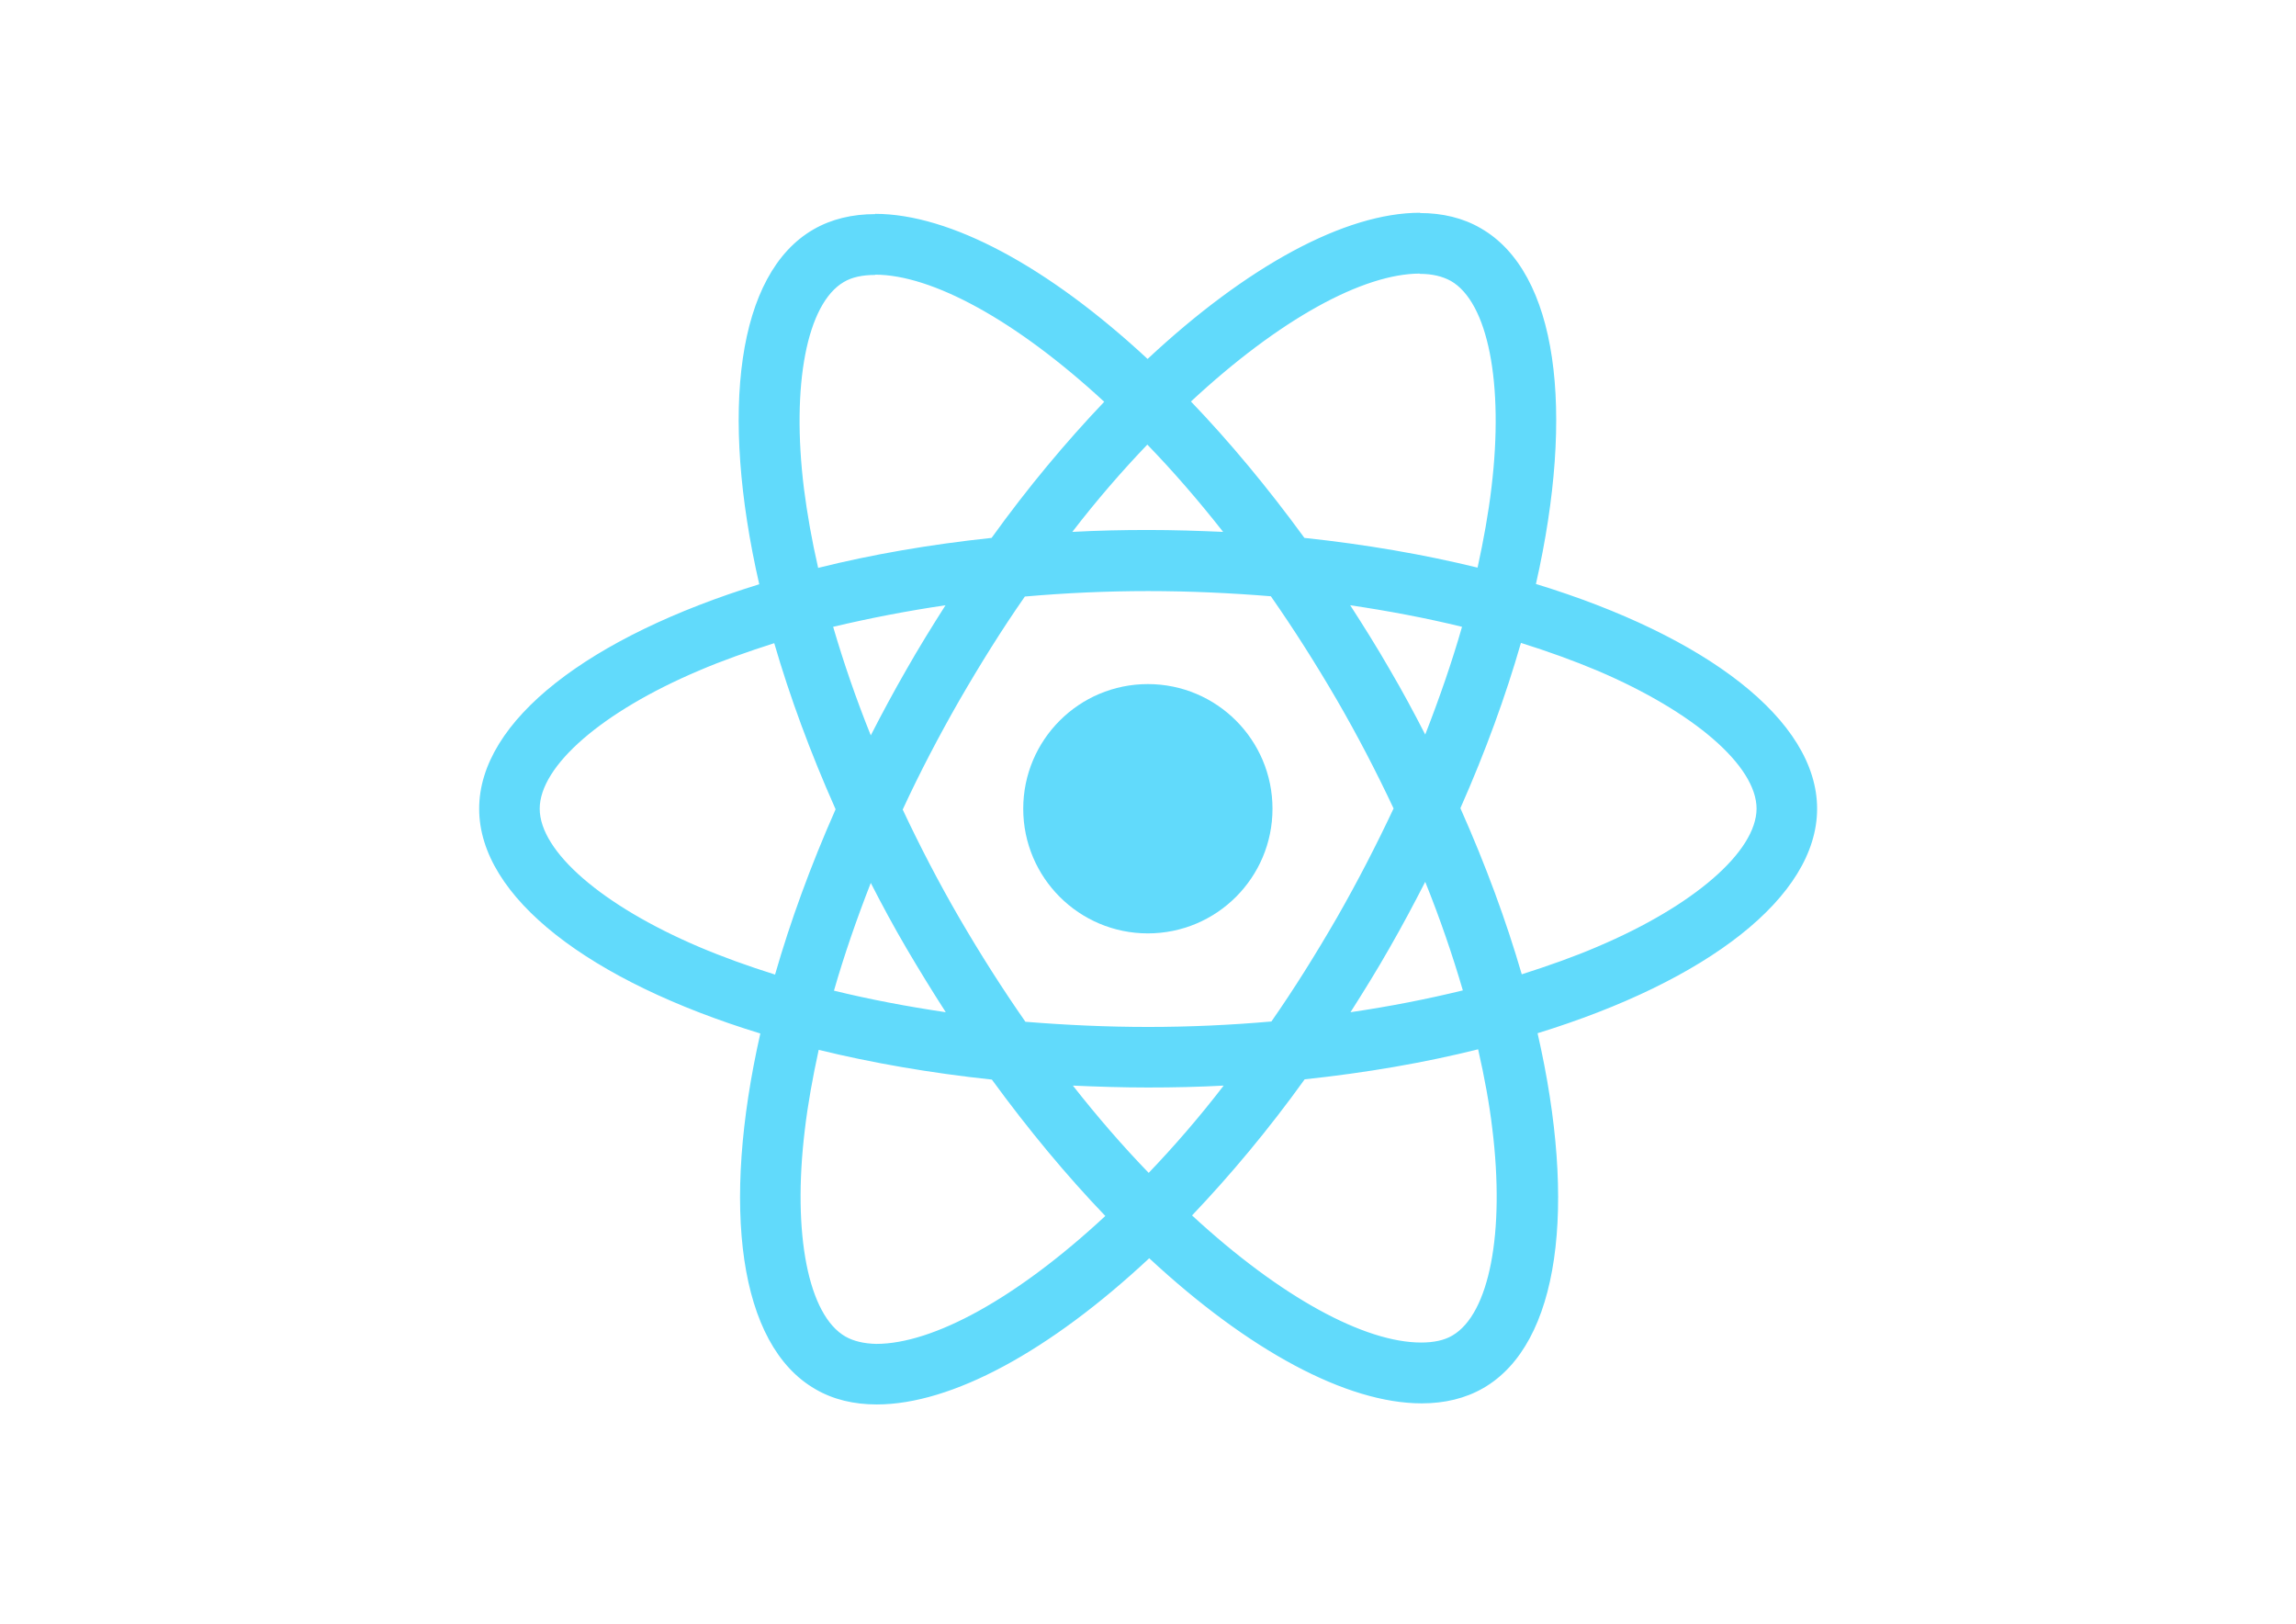
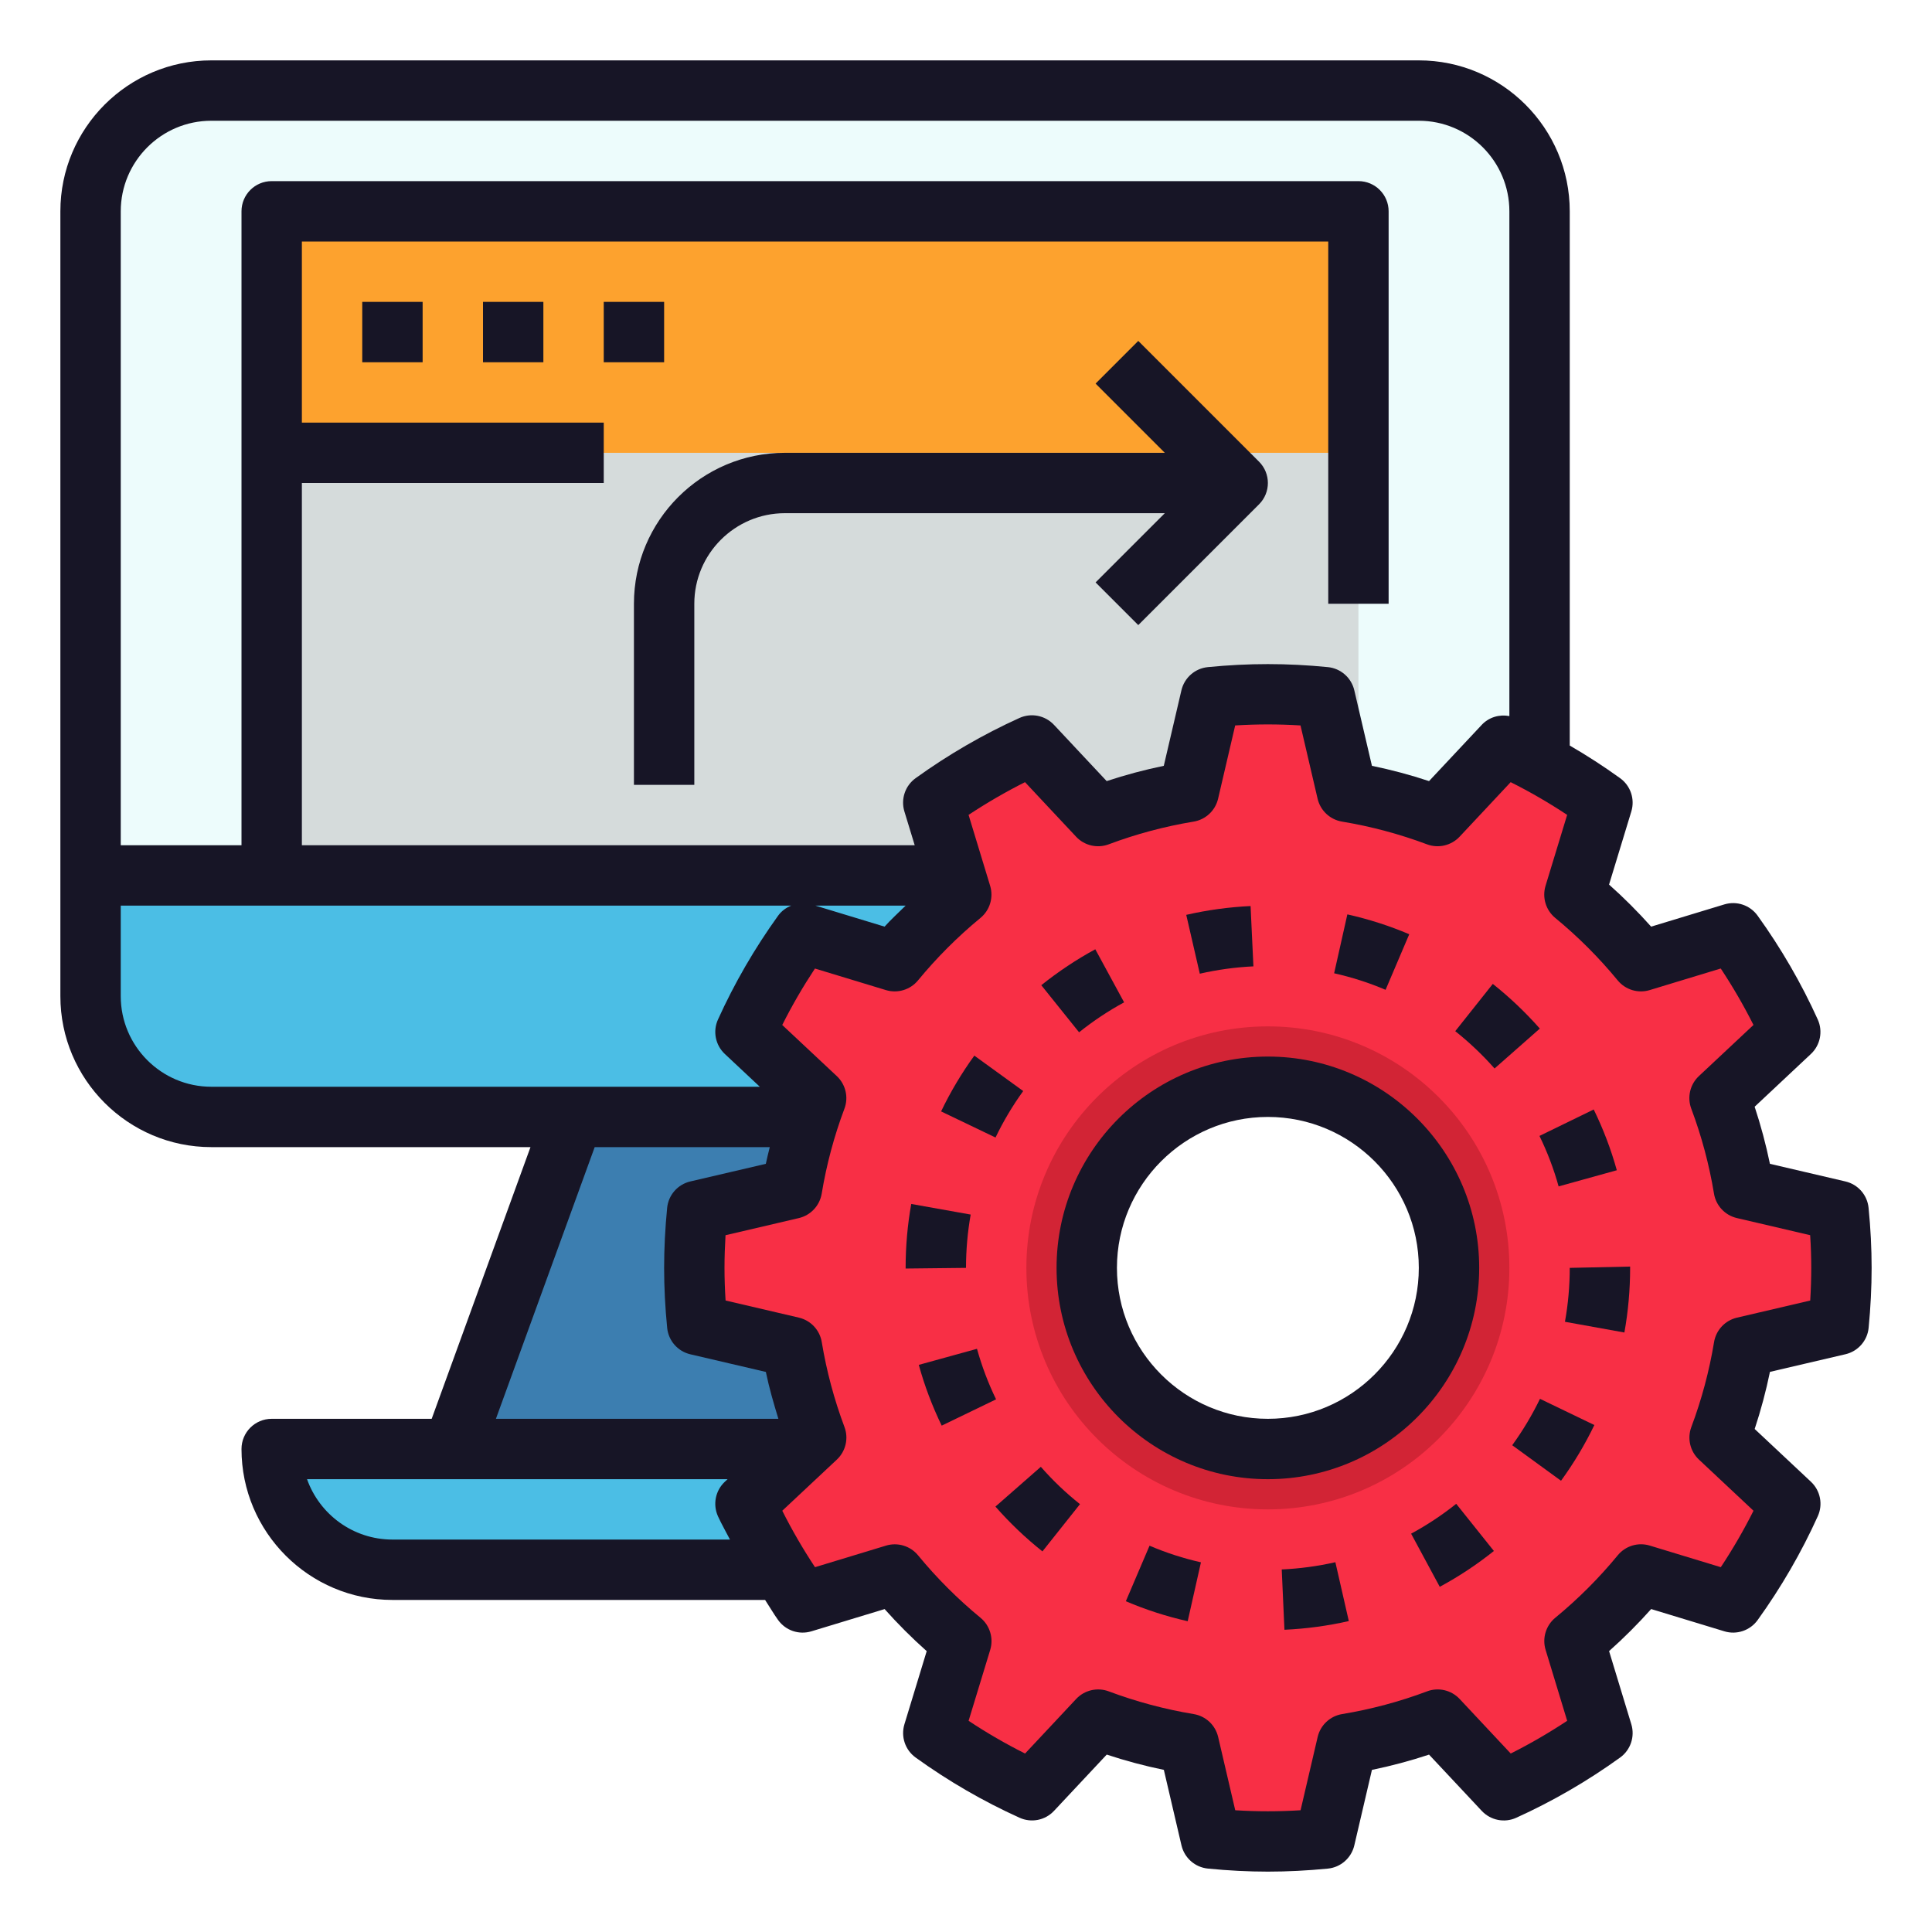
- <svg xmlns="http://www.w3.org/2000/svg" viewBox="0 0 841.9 595.3">
-   <g fill="#61DAFB">
-     <path d="M666.3 296.5c0-32.5-40.7-63.3-103.1-82.4 14.4-63.6 8-114.2-20.2-130.4-6.5-3.8-14.1-5.6-22.4-5.6v22.3c4.6 0 8.3.9 11.4 2.6 13.6 7.8 19.5 37.5 14.9 75.7-1.1 9.4-2.9 19.3-5.1 29.4-19.6-4.8-41-8.5-63.5-10.9-13.5-18.5-27.5-35.3-41.6-50 32.6-30.3 63.2-46.9 84-46.9V78c-27.5 0-63.5 19.6-99.9 53.6-36.4-33.8-72.4-53.2-99.9-53.2v22.3c20.7 0 51.4 16.5 84 46.6-14 14.7-28 31.4-41.3 49.9-22.6 2.4-44 6.1-63.6 11-2.3-10-4-19.7-5.2-29-4.7-38.2 1.1-67.9 14.6-75.8 3-1.8 6.9-2.6 11.5-2.6V78.5c-8.4 0-16 1.8-22.6 5.6-28.1 16.2-34.4 66.7-19.9 130.1-62.2 19.2-102.7 49.9-102.7 82.3 0 32.5 40.7 63.3 103.1 82.4-14.4 63.6-8 114.2 20.2 130.4 6.5 3.8 14.1 5.6 22.5 5.6 27.5 0 63.5-19.6 99.9-53.6 36.4 33.8 72.4 53.2 99.9 53.2 8.4 0 16-1.8 22.6-5.6 28.1-16.2 34.4-66.7 19.9-130.1 62-19.1 102.5-49.9 102.5-82.3zm-130.2-66.7c-3.7 12.9-8.3 26.2-13.5 39.5-4.1-8-8.4-16-13.1-24-4.6-8-9.5-15.8-14.4-23.4 14.2 2.1 27.9 4.7 41 7.9zm-45.8 106.5c-7.8 13.5-15.8 26.3-24.1 38.2-14.9 1.3-30 2-45.2 2-15.1 0-30.2-.7-45-1.9-8.3-11.9-16.4-24.6-24.2-38-7.6-13.1-14.5-26.4-20.8-39.8 6.2-13.4 13.2-26.8 20.7-39.9 7.8-13.5 15.8-26.3 24.1-38.2 14.9-1.3 30-2 45.2-2 15.1 0 30.2.7 45 1.9 8.3 11.9 16.4 24.6 24.2 38 7.6 13.1 14.5 26.4 20.8 39.8-6.3 13.4-13.2 26.8-20.7 39.9zm32.3-13c5.4 13.4 10 26.8 13.8 39.8-13.1 3.2-26.9 5.9-41.2 8 4.9-7.7 9.8-15.6 14.4-23.7 4.6-8 8.9-16.1 13-24.1zM421.2 430c-9.3-9.6-18.6-20.3-27.8-32 9 .4 18.2.7 27.5.7 9.4 0 18.7-.2 27.8-.7-9 11.7-18.3 22.4-27.5 32zm-74.4-58.9c-14.2-2.1-27.9-4.7-41-7.9 3.7-12.9 8.3-26.2 13.5-39.5 4.1 8 8.4 16 13.1 24 4.7 8 9.5 15.8 14.4 23.4zM420.7 163c9.3 9.6 18.6 20.3 27.8 32-9-.4-18.2-.7-27.5-.7-9.4 0-18.7.2-27.8.7 9-11.7 18.3-22.4 27.5-32zm-74 58.9c-4.9 7.7-9.8 15.6-14.4 23.7-4.6 8-8.9 16-13 24-5.4-13.4-10-26.8-13.8-39.8 13.1-3.1 26.9-5.8 41.2-7.9zm-90.5 125.2c-35.4-15.1-58.3-34.9-58.3-50.6 0-15.7 22.9-35.6 58.3-50.6 8.6-3.7 18-7 27.7-10.1 5.7 19.6 13.2 40 22.5 60.9-9.2 20.8-16.6 41.1-22.2 60.6-9.9-3.1-19.3-6.5-28-10.2zM310 490c-13.6-7.8-19.5-37.5-14.9-75.7 1.1-9.4 2.9-19.3 5.1-29.4 19.6 4.8 41 8.5 63.5 10.9 13.5 18.5 27.5 35.3 41.6 50-32.6 30.3-63.2 46.9-84 46.9-4.5-.1-8.3-1-11.3-2.7zm237.2-76.2c4.7 38.2-1.1 67.9-14.6 75.8-3 1.8-6.9 2.6-11.5 2.6-20.7 0-51.4-16.5-84-46.6 14-14.7 28-31.4 41.3-49.9 22.6-2.4 44-6.1 63.6-11 2.3 10.1 4.1 19.8 5.2 29.1zm38.5-66.7c-8.6 3.7-18 7-27.7 10.1-5.7-19.6-13.2-40-22.5-60.9 9.2-20.8 16.6-41.1 22.2-60.6 9.9 3.1 19.3 6.5 28.1 10.2 35.4 15.1 58.3 34.9 58.3 50.6-.1 15.7-23 35.6-58.4 50.6zM320.8 78.4z" />
-     <circle cx="420.9" cy="296.5" r="45.7" />
-     <path d="M520.5 78.1z" />
+ <svg xmlns="http://www.w3.org/2000/svg" id="Layer_3" enable-background="new 0 0 64 64" height="512" viewBox="0 0 64 64" width="512">
+   <path d="m51 7v22h-48v-22c0-2.21 1.79-4 4-4h40c2.21 0 4 1.79 4 4z" fill="#edfcfc" />
+   <path d="m9 7h36v22h-36z" fill="#d5dbdb" />
+   <path d="m9 7h36v8h-36z" fill="#fda22e" />
+   <path d="m26.63 48 .41-.38c-.37-.96-.64-1.96-.81-3l-3.13-.73c-.07-.62-.1-1.25-.1-1.89s.03-1.27.1-1.89l3.13-.73c.13-.82.33-1.61.59-2.38.07-.21.14-.42.22-.62l-2.34-2.19c.52-1.16 1.15-2.25 1.89-3.27l3.05.92c.66-.8 1.4-1.54 2.2-2.2l-.19-.64-.73-2.41c1.02-.74 2.11-1.37 3.27-1.9l2.19 2.35c.96-.37 1.96-.64 3-.81l.73-3.13c.62-.07 1.25-.1 1.89-.1s1.27.03 1.89.1l.73 3.13c1.04.17 2.04.44 3 .81l2.19-2.34c.41.18.8.38 1.19.59.72.38 1.42.82 2.08 1.3l-.92 3.05c.8.66 1.54 1.4 2.2 2.2l3.05-.92c.74 1.02 1.37 2.11 1.9 3.27l-2.35 2.19c.37.96.64 1.96.81 3l3.13.73c.07.62.1 1.25.1 1.89s-.03 1.27-.1 1.89l-3.13.73c-.17 1.04-.44 2.04-.81 3l2.34 2.19c-.52 1.16-1.15 2.25-1.89 3.27l-3.05-.92c-.66.8-1.4 1.54-2.2 2.2l.92 3.05c-1.02.74-2.11 1.37-3.27 1.9l-2.19-2.35c-.96.37-1.96.64-3 .81l-.73 3.13c-.62.07-1.25.1-1.89.1s-1.27-.03-1.89-.1l-.73-3.13c-1.04-.17-2.04-.44-3-.81l-2.19 2.34c-1.16-.52-2.25-1.15-3.27-1.89l.92-3.05c-.8-.66-1.54-1.4-2.2-2.2l-3.05.92c-.25-.35-.5-.71-.72-1.08-.44-.7-.83-1.43-1.18-2.19zm21.37-6c0-3.31-2.69-6-6-6s-6 2.69-6 6 2.69 6 6 6 6-2.69 6-6z" fill="#f82f45" />
+   <path d="m42 34c-4.418 0-8 3.582-8 8s3.582 8 8 8 8-3.582 8-8-3.582-8-8-8zm0 14c-3.314 0-6-2.686-6-6s2.686-6 6-6 6 2.686 6 6-2.686 6-6 6z" fill="#d22435" />
+   <path d="m26.63 48-1.94 1.81c.35.76.74 1.49 1.18 2.19h-12.87c-2.21 0-4-1.79-4-4z" fill="#4bbee5" />
+   <path d="m26.23 44.62c.17 1.04.44 2.04.81 3l-.41.38h-11.63l4-11h7.82c-.26.77-.46 1.56-.59 2.38l-3.13.73c-.07.62-.1 1.25-.1 1.89s.03 1.27.1 1.89z" fill="#3c7eb0" />
+   <path d="m3 29h28.65l.19.64c-.8.66-1.54 1.4-2.2 2.2l-3.05-.92c-.74 1.02-1.37 2.11-1.89 3.27l2.34 2.19c-.08.2-.15.41-.22.62h-19.82c-2.21 0-4-1.79-4-4z" fill="#4bbee5" />
+   <g fill="#171526">
+     <path d="m61.132 39.137-2.501-.584c-.132-.639-.301-1.271-.506-1.891l1.863-1.747c.312-.292.404-.751.228-1.142-.544-1.202-1.214-2.359-1.993-3.441-.25-.347-.691-.497-1.103-.372l-2.424.736c-.437-.49-.902-.956-1.394-1.393l.738-2.423c.124-.409-.025-.852-.372-1.102-.538-.388-1.095-.749-1.668-1.081v-17.697c0-2.757-2.243-5-5-5h-40c-2.757 0-5 2.243-5 5v26c0 2.757 2.243 5 5 5h10.573l-3.273 9h-5.3c-.553 0-1 .448-1 1 0 2.757 2.243 5 5 5h12.345c.146.221.277.452.432.667.25.347.689.497 1.103.372l2.424-.736c.437.49.902.956 1.394 1.393l-.738 2.423c-.124.409.025.852.372 1.102 1.08.779 2.238 1.45 3.442 1.994.391.177.849.086 1.142-.228l1.746-1.864c.618.205 1.251.374 1.892.506l.584 2.502c.098.417.449.726.876.768.674.067 1.343.101 1.986.101s1.312-.034 1.987-.1c.427-.042.778-.351.876-.768l.584-2.502c.641-.132 1.273-.301 1.892-.506l1.746 1.864c.294.313.753.405 1.142.228 1.2-.543 2.358-1.214 3.44-1.994.348-.25.497-.693.373-1.103l-.737-2.424c.491-.437.957-.903 1.394-1.393l2.424.737c.407.125.853-.025 1.103-.372.778-1.081 1.449-2.238 1.993-3.441.177-.39.085-.849-.228-1.142l-1.863-1.747c.205-.62.374-1.252.506-1.892l2.501-.584c.417-.097.726-.449.768-.875.065-.672.099-1.341.099-1.986s-.034-1.314-.101-1.988c-.042-.426-.35-.778-.767-.875zm-54.132-35.137h40c1.654 0 3 1.346 3 3v16.721c-.33-.063-.676.036-.915.29l-1.746 1.864c-.618-.205-1.251-.374-1.892-.506l-.584-2.502c-.098-.417-.449-.726-.876-.768-1.352-.133-2.623-.133-3.975 0-.427.042-.778.351-.876.768l-.584 2.502c-.641.132-1.273.301-1.892.506l-1.746-1.864c-.293-.312-.751-.404-1.142-.228-1.2.543-2.358 1.214-3.44 1.994-.348.25-.497.693-.373 1.103l.342 1.12h-20.301v-12h10v-2h-10v-6h34v12h2v-13c0-.552-.447-1-1-1h-36c-.553 0-1 .448-1 1v21h-4v-21c0-1.654 1.346-3 3-3zm23 26c-.232.232-.479.451-.697.696l-2.291-.696zm-26 3v-3h22.209c-.168.069-.32.177-.432.332-.778 1.081-1.449 2.238-1.993 3.441-.177.39-.085.849.228 1.142l1.158 1.085h-18.17c-1.654 0-3-1.346-3-3zm15.7 5h5.8c-.045.184-.093.367-.131.553l-2.501.584c-.417.097-.726.449-.768.875-.066.674-.1 1.343-.1 1.988s.034 1.313.101 1.988c.042.426.351.778.768.875l2.501.584c.108.525.258 1.04.415 1.553h-9.357zm-6.7 13c-1.304 0-2.416-.836-2.829-2h13.931l-.091.085c-.312.292-.404.751-.228 1.142.119.263.267.515.398.773zm46.966-7.918-2.427.567c-.394.092-.693.412-.759.811-.158.957-.411 1.903-.752 2.811-.142.378-.042.805.253 1.081l1.806 1.693c-.321.642-.685 1.268-1.083 1.87l-2.351-.715c-.388-.119-.807.009-1.063.321-.618.752-1.314 1.448-2.069 2.069-.312.257-.438.676-.321 1.063l.715 2.351c-.604.399-1.229.762-1.87 1.084l-1.692-1.807c-.276-.295-.706-.395-1.081-.252-.905.34-1.851.593-2.812.752-.399.066-.719.365-.811.759l-.566 2.427c-.736.045-1.428.045-2.164 0l-.566-2.427c-.092-.394-.411-.693-.811-.759-.961-.159-1.906-.413-2.812-.752-.377-.142-.806-.043-1.081.252l-1.692 1.807c-.643-.322-1.269-.685-1.871-1.084l.716-2.35c.117-.387-.01-.806-.321-1.063-.754-.62-1.45-1.316-2.069-2.069-.257-.312-.677-.439-1.063-.321l-2.351.714c-.399-.603-.762-1.228-1.084-1.87l1.807-1.693c.295-.276.395-.703.253-1.081-.341-.909-.594-1.855-.752-2.812-.065-.399-.365-.719-.759-.811l-2.427-.567c-.024-.366-.036-.728-.036-1.081s.012-.715.034-1.082l2.427-.567c.394-.092.693-.412.759-.811.158-.958.411-1.904.752-2.811.143-.378.043-.805-.252-1.082l-1.807-1.693c.321-.642.685-1.267 1.083-1.87l2.351.714c.387.117.807-.01 1.063-.321.619-.752 1.314-1.448 2.069-2.069.312-.257.438-.676.321-1.063l-.715-2.351c.604-.399 1.229-.762 1.87-1.084l1.692 1.807c.275.295.704.394 1.081.252.905-.34 1.851-.593 2.812-.752.399-.066.719-.365.811-.759l.566-2.427c.736-.045 1.428-.045 2.164 0l.566 2.427c.092.394.411.693.811.759.961.159 1.906.413 2.812.752.375.142.805.042 1.081-.252l1.692-1.807c.643.322 1.269.685 1.871 1.084l-.716 2.35c-.117.387.01.806.321 1.063.754.62 1.45 1.316 2.069 2.069.257.312.676.44 1.063.321l2.351-.714c.399.603.762 1.228 1.084 1.87l-1.807 1.693c-.295.276-.395.703-.253 1.081.341.909.594 1.855.752 2.812.065.399.365.719.759.811l2.427.567c.024.368.036.73.036 1.083s-.012.715-.034 1.082z" />
+     <path d="m49 42c0-3.86-3.141-7-7-7s-7 3.14-7 7 3.141 7 7 7 7-3.14 7-7zm-7 5c-2.757 0-5-2.243-5-5s2.243-5 5-5 5 2.243 5 5-2.243 5-5 5z" />
+     <path d="m33.895 36.142-1.619-1.173c-.421.58-.791 1.202-1.101 1.848l1.803.865c.258-.538.567-1.057.917-1.54z" />
+     <path d="m41.521 32.012-.094-1.998c-.717.034-1.434.132-2.131.292l.449 1.949c.582-.133 1.179-.215 1.776-.243z" />
+     <path d="m49.451 32.593-1.244 1.566c.468.371.906.787 1.302 1.236l1.5-1.322c-.474-.537-.998-1.035-1.558-1.48z" />
+     <path d="m32.364 44.681-1.928.532c.189.688.445 1.365.759 2.013l1.801-.871c-.262-.54-.474-1.104-.632-1.674z" />
+     <path d="m37.238 33.204-.955-1.758c-.628.341-1.229.742-1.789 1.19l1.252 1.56c.466-.374.968-.708 1.492-.992z" />
+     <path d="m51.841 43.786 1.969.355c.126-.7.19-1.42.19-2.141v-.043l-2 .043c0 .602-.054 1.203-.159 1.786z" />
+     <path d="m42.459 51.99.09 1.998c.718-.033 1.435-.129 2.132-.288l-.445-1.95c-.581.132-1.178.213-1.777.24z" />
+     <path d="m50.094 47.875 1.617 1.177c.421-.579.793-1.2 1.104-1.846l-1.801-.868c-.26.537-.57 1.055-.92 1.537z" />
+     <path d="m51.631 39.301 1.928-.535c-.191-.689-.449-1.366-.765-2.013l-1.797.876c.262.538.476 1.1.634 1.672z" />
+     <path d="m46.745 50.805.949 1.76c.629-.339 1.232-.738 1.793-1.187l-1.248-1.562c-.468.373-.97.706-1.494.989z" />
+     <path d="m37.295 53.043c.66.282 1.35.504 2.049.662l.439-1.951c-.581-.131-1.154-.316-1.703-.551z" />
+     <path d="m34.479 48.59-1.504 1.318c.473.539.996 1.038 1.557 1.484l1.244-1.565c-.467-.371-.904-.787-1.297-1.237z" />
+     <path d="m46.683 30.948c-.658-.28-1.348-.501-2.05-.658l-.438 1.951c.584.131 1.158.315 1.704.548z" />
+     <path d="m32.155 40.234-1.969-.351c-.124.694-.186 1.406-.186 2.117v.022l2-.022c0-.593.053-1.188.155-1.766z" />
+     <path d="m37.707 11.293-1.414 1.414 2.293 2.293h-12.586c-2.757 0-5 2.243-5 5v6h2v-6c0-1.654 1.346-3 3-3h12.586l-2.293 2.293 1.414 1.414 4-4c.391-.391.391-1.023 0-1.414z" />
+     <path d="m12 10h2v2h-2z" />
+     <path d="m16 10h2v2h-2z" />
+     <path d="m20 10h2v2h-2z" />
  </g>
</svg>
